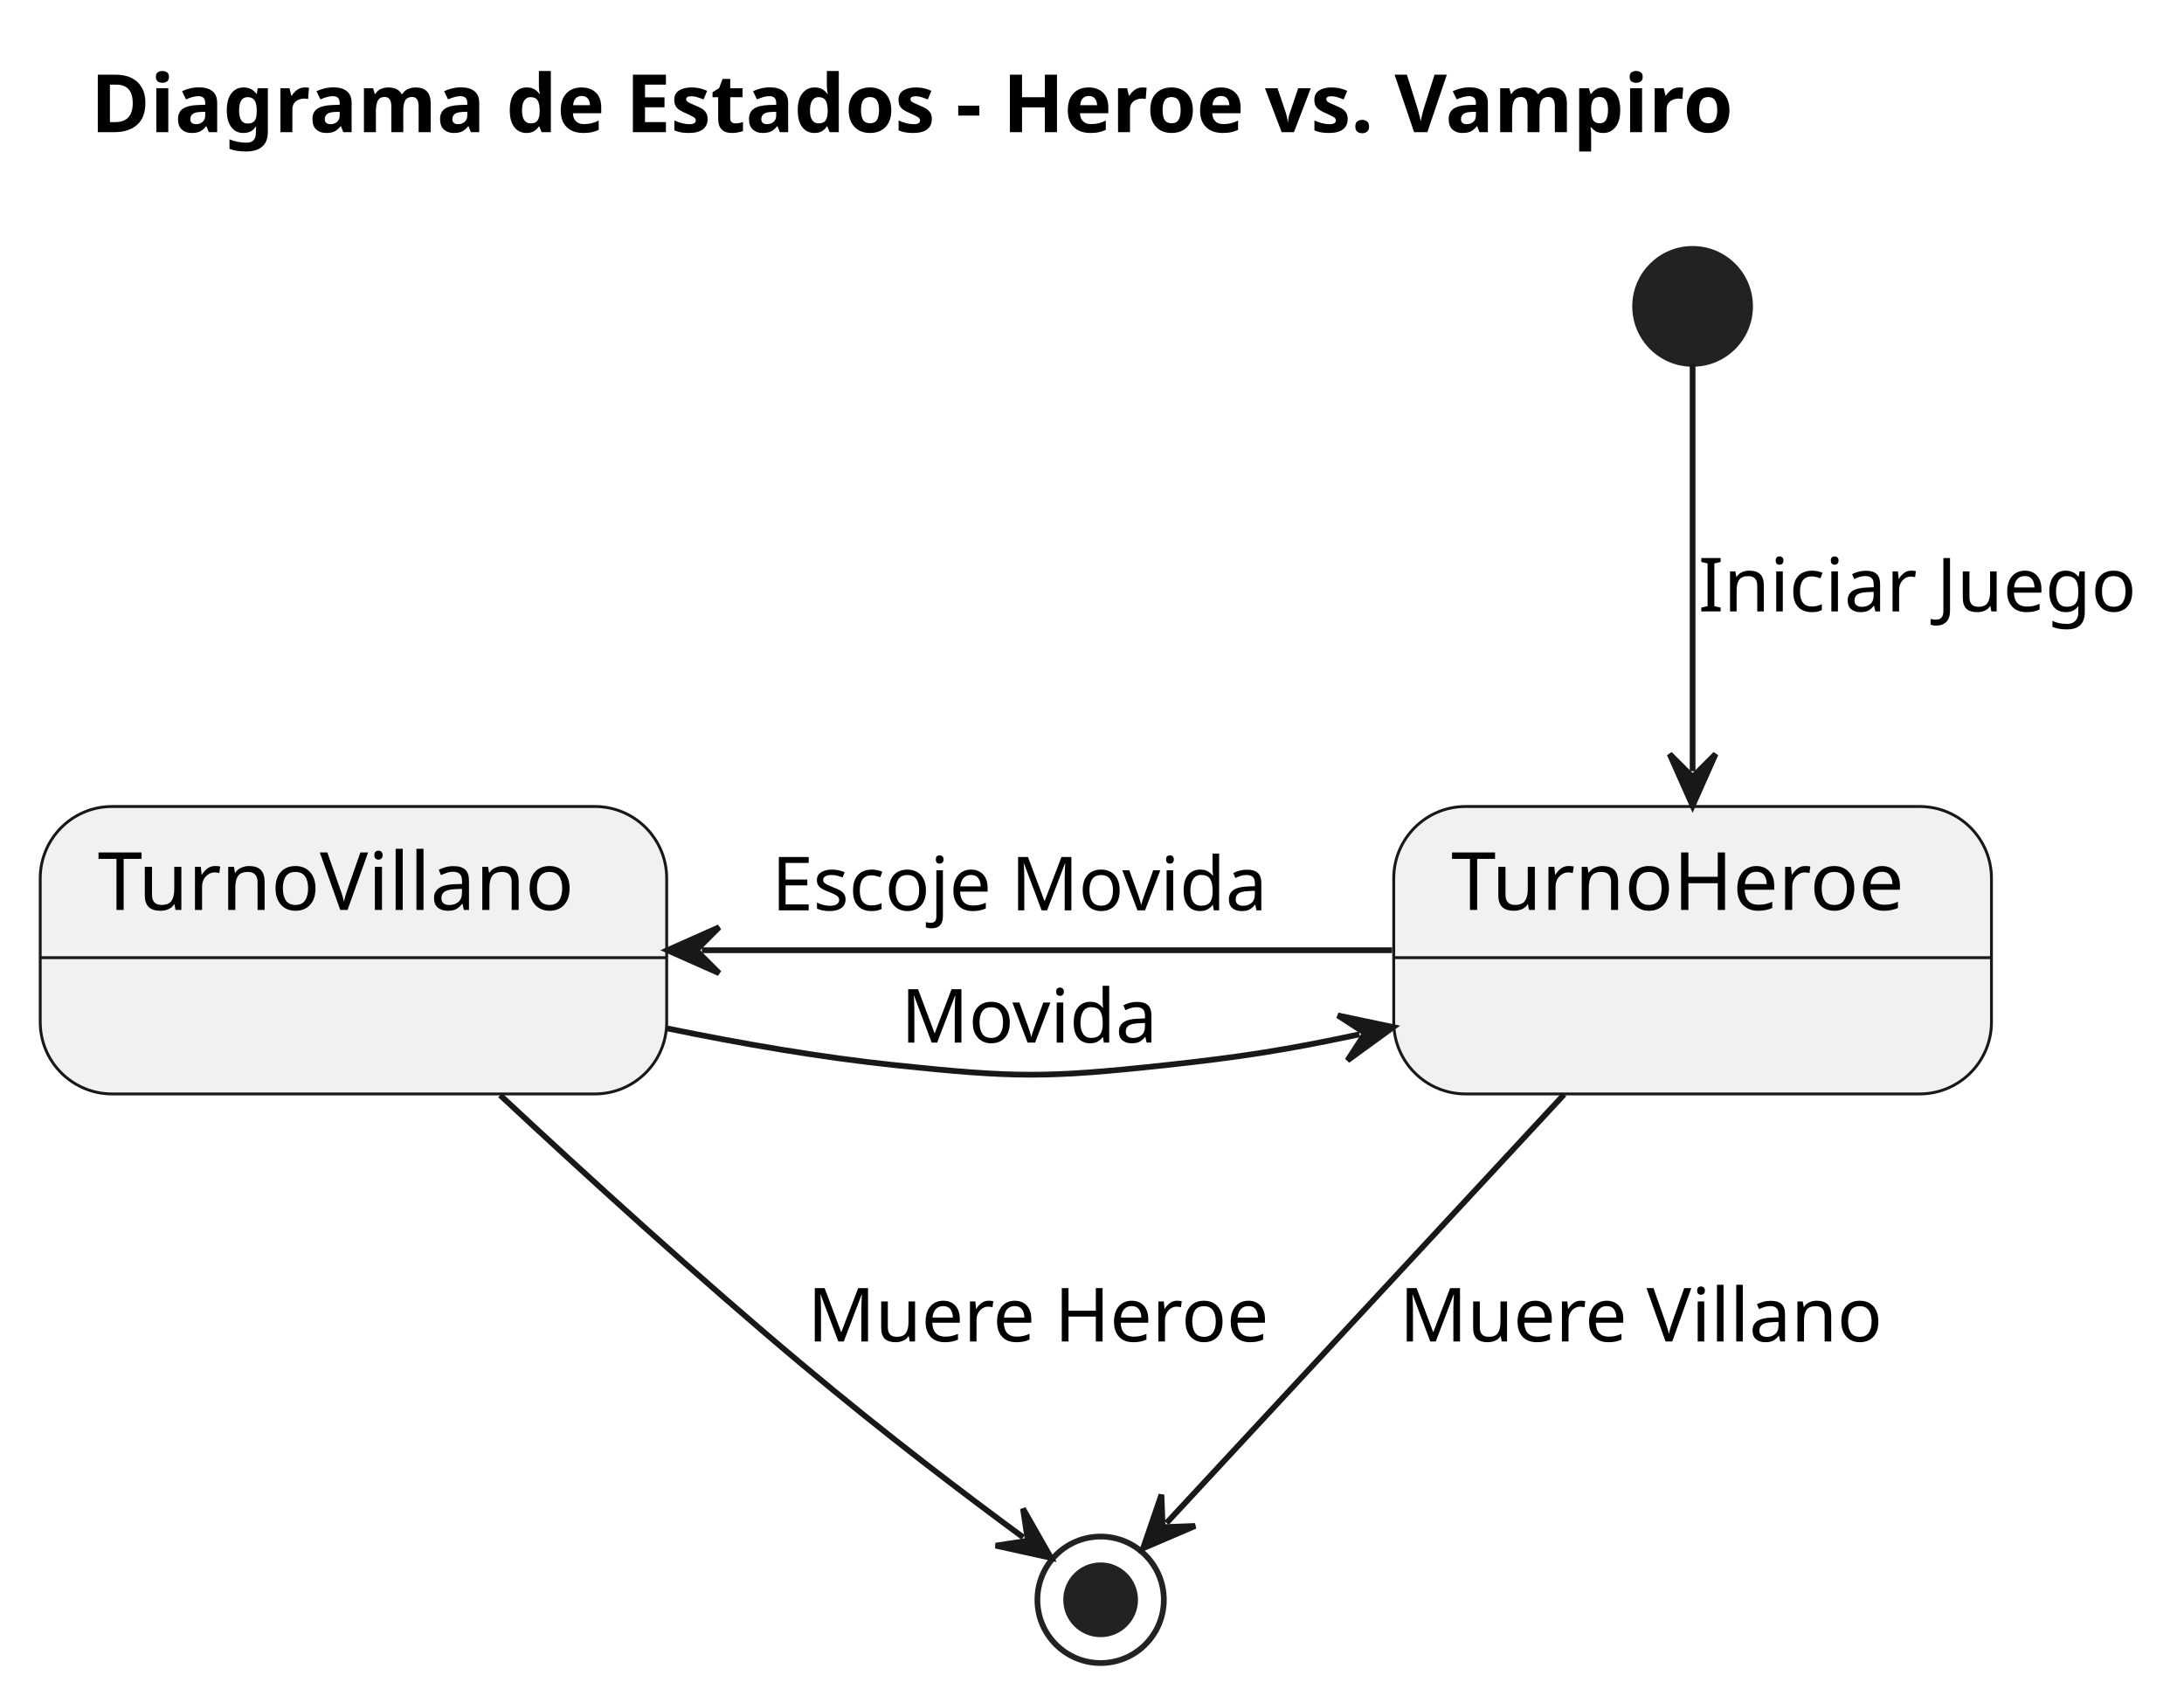
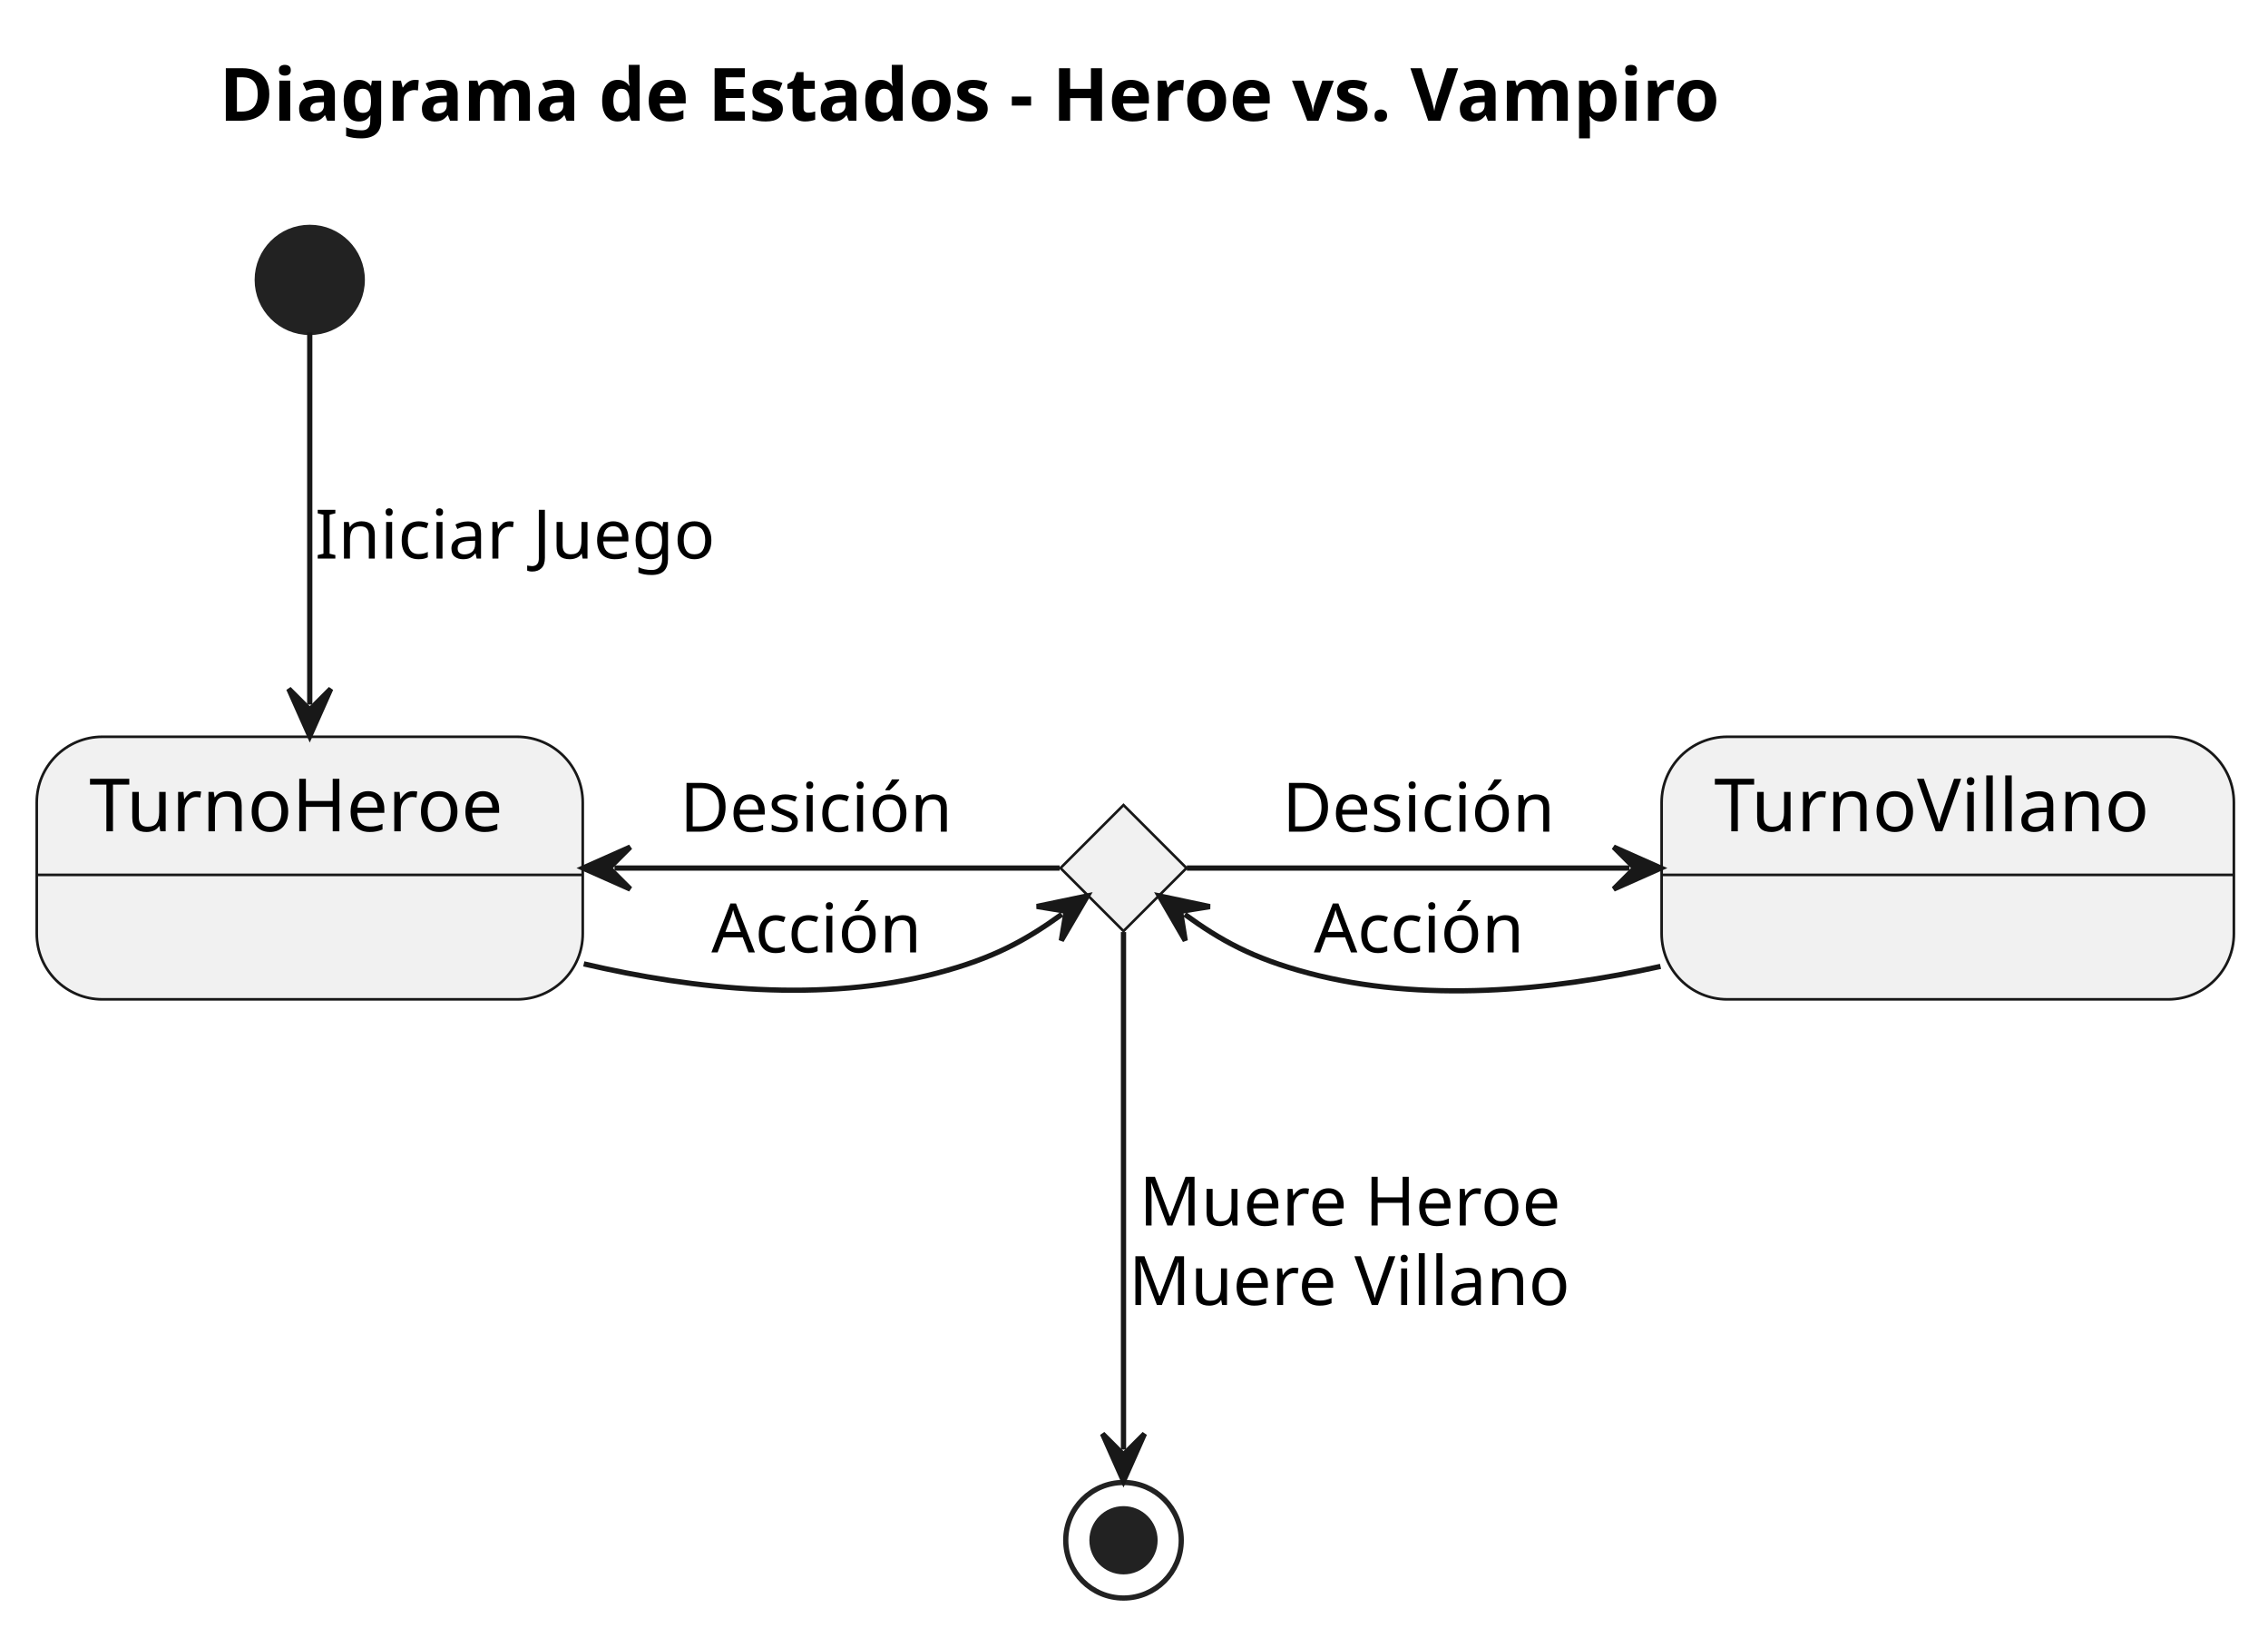
- <svg xmlns="http://www.w3.org/2000/svg" contentStyleType="text/css" height="295px" preserveAspectRatio="none" style="width:380px;height:295px;background:#FFFFFF;" version="1.1" viewBox="0 0 380 295" width="380px" zoomAndPan="magnify">
+ <svg xmlns="http://www.w3.org/2000/svg" contentStyleType="text/css" height="310px" preserveAspectRatio="none" style="width:432px;height:310px;background:#FFFFFF;" version="1.1" viewBox="0 0 432 310" width="432px" zoomAndPan="magnify">
  <defs />
  <g>
-     <text fill="#000000" font-family="sans-serif" font-size="14" font-weight="bold" lengthAdjust="spacing" textLength="335" x="15.75" y="22.995">Diagrama de Estados - Heroe vs. Vampiro</text>
-     <ellipse cx="294.5" cy="53.297" fill="#222222" rx="10" ry="10" style="stroke:#222222;stroke-width:1.0;" />
+     <text fill="#000000" font-family="sans-serif" font-size="14" font-weight="bold" lengthAdjust="spacing" textLength="335" x="41.75" y="22.995">Diagrama de Estados - Heroe vs. Vampiro</text>
+     <g id="elem_c">
+       <polygon fill="#F1F1F1" points="214,153.297,226,165.297,214,177.297,202,165.297,214,153.297" style="stroke:#181818;stroke-width:0.5;" />
+     </g>
+     <ellipse cx="59" cy="53.297" fill="#222222" rx="10" ry="10" style="stroke:#222222;stroke-width:1.0;" />
    <g id="TurnoHeroe">
-       <rect fill="#F1F1F1" height="50" rx="12.5" ry="12.5" style="stroke:#181818;stroke-width:0.5;" width="104" x="242.5" y="140.297" />
-       <line style="stroke:#181818;stroke-width:0.5;" x1="242.5" x2="346.5" y1="166.594" y2="166.594" />
-       <text fill="#000000" font-family="sans-serif" font-size="14" lengthAdjust="spacing" textLength="84" x="252.5" y="158.292">TurnoHeroe</text>
+       <rect fill="#F1F1F1" height="50" rx="12.5" ry="12.5" style="stroke:#181818;stroke-width:0.5;" width="104" x="7" y="140.297" />
+       <line style="stroke:#181818;stroke-width:0.5;" x1="7" x2="111" y1="166.594" y2="166.594" />
+       <text fill="#000000" font-family="sans-serif" font-size="14" lengthAdjust="spacing" textLength="84" x="17" y="158.292">TurnoHeroe</text>
    </g>
    <g id="TurnoVillano">
-       <rect fill="#F1F1F1" height="50" rx="12.5" ry="12.5" style="stroke:#181818;stroke-width:0.5;" width="109" x="7" y="140.297" />
-       <line style="stroke:#181818;stroke-width:0.5;" x1="7" x2="116" y1="166.594" y2="166.594" />
-       <text fill="#000000" font-family="sans-serif" font-size="14" lengthAdjust="spacing" textLength="89" x="17" y="158.292">TurnoVillano</text>
+       <rect fill="#F1F1F1" height="50" rx="12.5" ry="12.5" style="stroke:#181818;stroke-width:0.5;" width="109" x="316.5" y="140.297" />
+       <line style="stroke:#181818;stroke-width:0.5;" x1="316.5" x2="425.5" y1="166.594" y2="166.594" />
+       <text fill="#000000" font-family="sans-serif" font-size="14" lengthAdjust="spacing" textLength="89" x="326.5" y="158.292">TurnoVillano</text>
    </g>
-     <ellipse cx="191.5" cy="278.297" fill="none" rx="11" ry="11" style="stroke:#222222;stroke-width:1.0;" />
-     <ellipse cx="191.5" cy="278.297" fill="#222222" rx="6" ry="6" style="stroke:#222222;stroke-width:1.0;" />
+     <ellipse cx="214" cy="293.297" fill="none" rx="11" ry="11" style="stroke:#222222;stroke-width:1.0;" />
+     <ellipse cx="214" cy="293.297" fill="#222222" rx="6" ry="6" style="stroke:#222222;stroke-width:1.0;" />
    <g id="link_*start*_TurnoHeroe">
-       <path d="M294.5,63.299 C294.5,79.924 294.5,109.952 294.5,134.17 " fill="none" id="*start*-to-TurnoHeroe" style="stroke:#181818;stroke-width:1.0;" />
-       <polygon fill="#181818" points="294.5,140.17,298.5,131.17,294.5,135.17,290.5,131.17,294.5,140.17" style="stroke:#181818;stroke-width:1.0;" />
-       <text fill="#000000" font-family="sans-serif" font-size="13" lengthAdjust="spacing" textLength="77" x="295.5" y="106.364">Iniciar Juego</text>
+       <path d="M59,63.299 C59,79.924 59,109.952 59,134.17 " fill="none" id="*start*-to-TurnoHeroe" style="stroke:#181818;stroke-width:1.0;" />
+       <polygon fill="#181818" points="59,140.17,63,131.17,59,135.17,55,131.17,59,140.17" style="stroke:#181818;stroke-width:1.0;" />
+       <text fill="#000000" font-family="sans-serif" font-size="13" lengthAdjust="spacing" textLength="77" x="60" y="106.364">Iniciar Juego</text>
    </g>
-     <g id="link_TurnoVillano_TurnoHeroe">
-       <path d="M122.128,165.297 C160.194,165.297 204.674,165.297 242.216,165.297 " fill="none" id="TurnoVillano-backto-TurnoHeroe" style="stroke:#181818;stroke-width:1.0;" />
-       <polygon fill="#181818" points="116.128,165.297,125.128,169.297,121.128,165.297,125.128,161.297,116.128,165.297" style="stroke:#181818;stroke-width:1.0;" />
-       <text fill="#000000" font-family="sans-serif" font-size="13" lengthAdjust="spacing" textLength="90" x="134.25" y="158.364">Escoje Movida</text>
+     <g id="link_TurnoHeroe_c">
+       <path d="M111.197,183.54 C132.281,188.451 156.729,191.008 178.5,185.297 C189.311,182.461 195.428,179.008 202.257,174.101 " fill="none" id="TurnoHeroe-to-c" style="stroke:#181818;stroke-width:1.0;" />
+       <polygon fill="#181818" points="207.129,170.599,197.486,172.603,203.069,173.517,202.155,179.1,207.129,170.599" style="stroke:#181818;stroke-width:1.0;" />
+       <text fill="#000000" font-family="sans-serif" font-size="13" lengthAdjust="spacing" textLength="42" x="135.5" y="181.364">Acción</text>
    </g>
-     <g id="link_TurnoHeroe_TurnoVillano">
-       <path d="M236.549,179.929 C223.672,182.674 215.717,183.9 202.75,185.297 C181.981,187.534 176.525,187.477 155.75,185.297 C142.774,183.935 128.956,181.547 116.013,178.884 " fill="none" id="TurnoHeroe-backto-TurnoVillano" style="stroke:#181818;stroke-width:1.0;" />
-       <polygon fill="#181818" points="242.417,178.678,232.781,176.642,237.527,179.72,234.449,184.466,242.417,178.678" style="stroke:#181818;stroke-width:1.0;" />
-       <text fill="#000000" font-family="sans-serif" font-size="13" lengthAdjust="spacing" textLength="45" x="156.75" y="181.364">Movida</text>
+     <g id="link_TurnoHeroe_c">
+       <path d="M117.044,165.297 C149.409,165.297 182.436,165.297 201.829,165.297 " fill="none" id="TurnoHeroe-backto-c" style="stroke:#181818;stroke-width:1.0;" />
+       <polygon fill="#181818" points="111.044,165.297,120.044,169.297,116.044,165.297,120.044,161.297,111.044,165.297" style="stroke:#181818;stroke-width:1.0;" />
+       <text fill="#000000" font-family="sans-serif" font-size="13" lengthAdjust="spacing" textLength="54" x="129.5" y="158.364">Desición</text>
    </g>
-     <g id="link_TurnoHeroe_*end*">
-       <path d="M272.151,190.382 C248.957,215.377 218.084,248.648 202.973,264.933 " fill="none" id="TurnoHeroe-to-*end*" style="stroke:#181818;stroke-width:1.0;" />
-       <polygon fill="#181818" points="198.892,269.331,207.946,265.454,202.293,265.666,202.082,260.013,198.892,269.331" style="stroke:#181818;stroke-width:1.0;" />
-       <text fill="#000000" font-family="sans-serif" font-size="13" lengthAdjust="spacing" textLength="85" x="243.5" y="233.364">Muere Villano</text>
+     <g id="link_c_TurnoVillano">
+       <path d="M225.675,174.118 C232.452,179.026 238.501,182.46 249.25,185.297 C270.893,191.009 295.154,188.725 316.289,184.022 " fill="none" id="c-backto-TurnoVillano" style="stroke:#181818;stroke-width:1.0;" />
+       <polygon fill="#181818" points="220.816,170.599,225.759,179.118,224.866,173.532,230.451,172.638,220.816,170.599" style="stroke:#181818;stroke-width:1.0;" />
+       <text fill="#000000" font-family="sans-serif" font-size="13" lengthAdjust="spacing" textLength="42" x="250.25" y="181.364">Acción</text>
    </g>
-     <g id="link_TurnoVillano_*end*">
-       <path d="M87.022,190.512 C102.029,204.5 121.529,222.25 139.5,237.297 C154.346,249.727 167.575,259.728 178.034,267.436 " fill="none" id="TurnoVillano-to-*end*" style="stroke:#181818;stroke-width:1.0;" />
-       <polygon fill="#181818" points="182.864,270.996,177.992,262.436,178.839,268.029,173.246,268.876,182.864,270.996" style="stroke:#181818;stroke-width:1.0;" />
-       <text fill="#000000" font-family="sans-serif" font-size="13" lengthAdjust="spacing" textLength="81" x="140.5" y="233.364">Muere Heroe</text>
+     <g id="link_c_TurnoVillano">
+       <path d="M226.059,165.297 C245.23,165.297 277.823,165.297 310.367,165.297 " fill="none" id="c-to-TurnoVillano" style="stroke:#181818;stroke-width:1.0;" />
+       <polygon fill="#181818" points="316.367,165.297,307.367,161.297,311.367,165.297,307.367,169.297,316.367,165.297" style="stroke:#181818;stroke-width:1.0;" />
+       <text fill="#000000" font-family="sans-serif" font-size="13" lengthAdjust="spacing" textLength="54" x="244.25" y="158.364">Desición</text>
+     </g>
+     <g id="link_c_*end*">
+       <path d="M214,177.479 C214,201.69 214,252.664 214,276.027 " fill="none" id="c-to-*end*" style="stroke:#181818;stroke-width:1.0;" />
+       <polygon fill="#181818" points="214,282.027,218,273.027,214,277.027,210,273.027,214,282.027" style="stroke:#181818;stroke-width:1.0;" />
+       <text fill="#000000" font-family="sans-serif" font-size="13" lengthAdjust="spacing" textLength="81" x="217" y="233.364">Muere Heroe</text>
+       <text fill="#000000" font-family="sans-serif" font-size="13" lengthAdjust="spacing" textLength="85" x="215" y="248.497">Muere Villano</text>
    </g>
  </g>
</svg>
